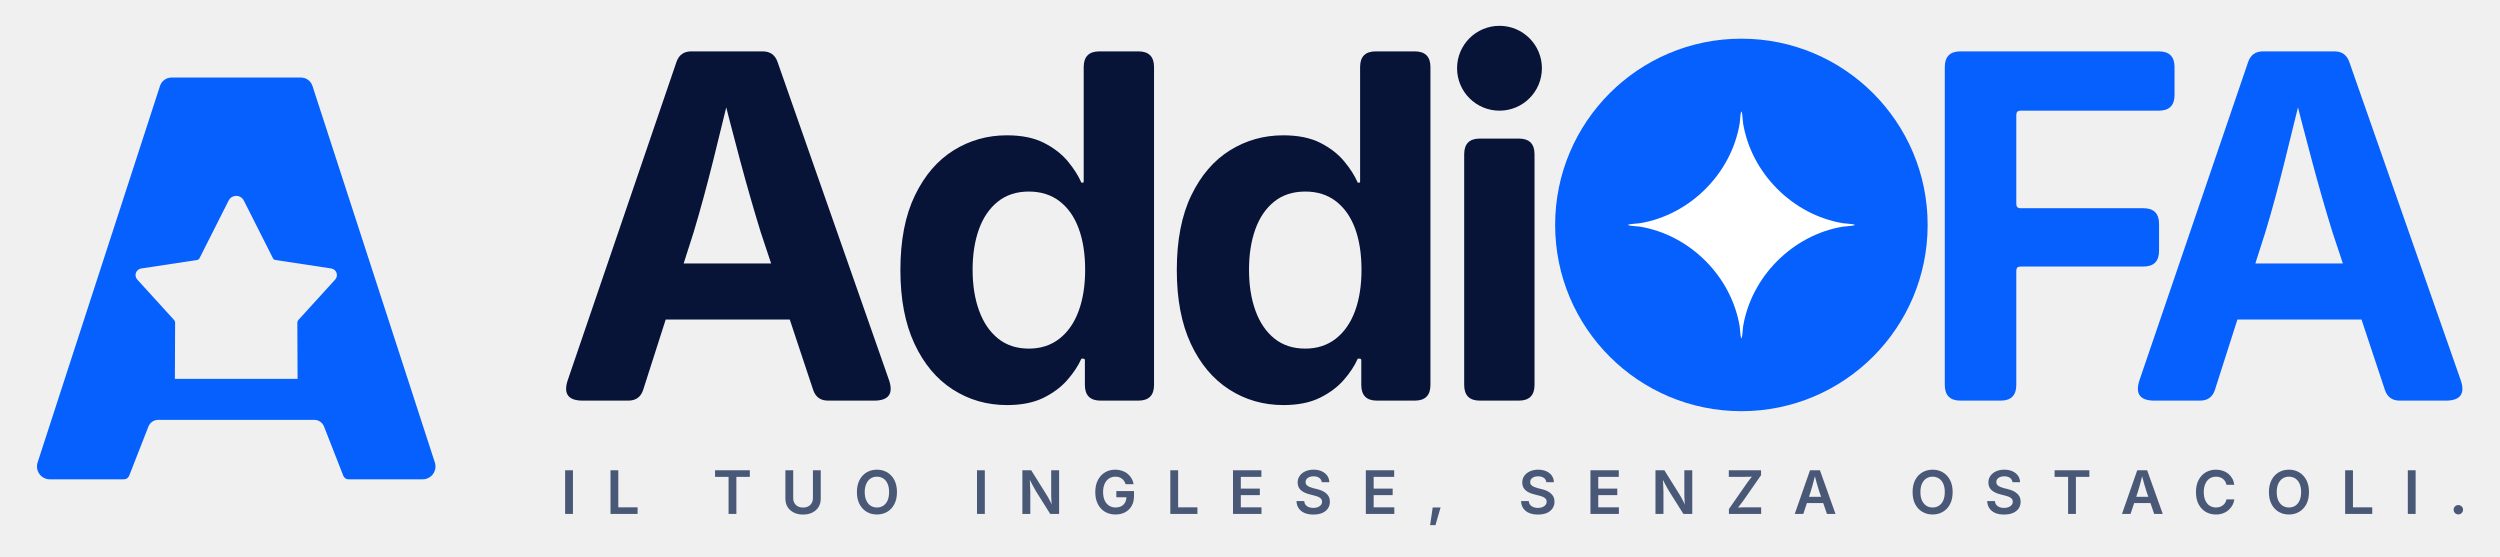
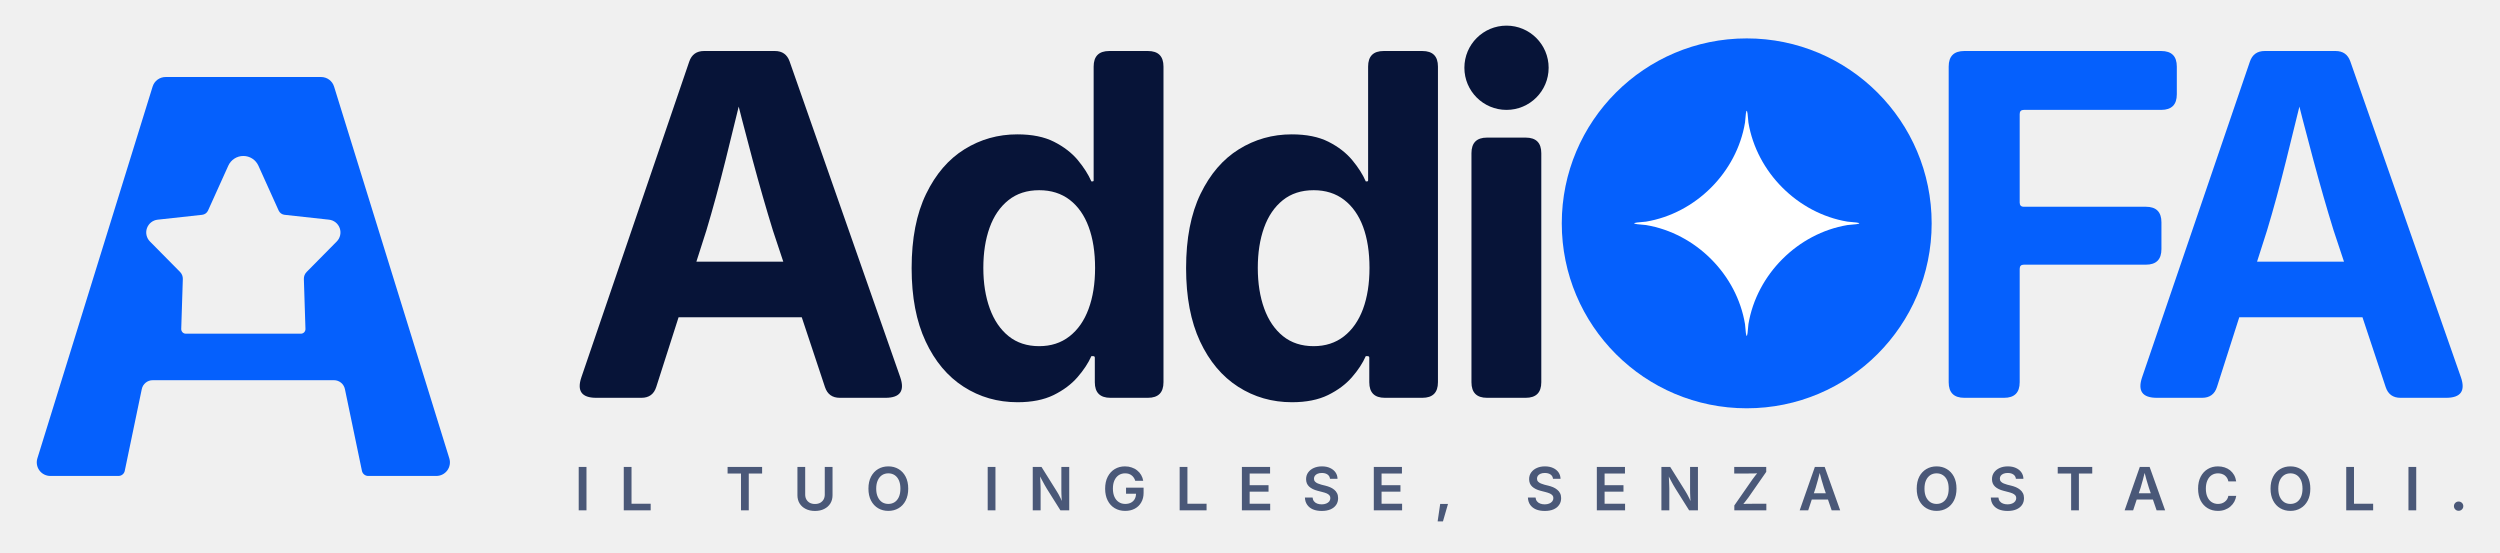
- <svg xmlns="http://www.w3.org/2000/svg" viewBox="0 0 466.71 103.94" width="466.71" height="103.94" role="img" aria-label="AddiOFA lockup orizzontale-piena-tagline">
+ <svg xmlns="http://www.w3.org/2000/svg" viewBox="0 0 470.01 103.94" width="470.01" height="103.94" role="img" aria-label="AddiOFA lockup orizzontale-piena-tagline">
  <g id="lockup-orizzontale-piena-tagline">
    <g transform="translate(6 6)">
-       <g transform="translate(-6.9 4.73) scale(0.75)">
-         <path id="lettera-a" d="M41.03 7.07A3 3 0 0 1 43.88 5L76.12 5A3 3 0 0 1 78.97 7.07L109.44 100.81A3.2 3.2 0 0 1 106.4 105L87.96 105A1.4 1.4 0 0 1 86.65 104.11L81.85 91.85A2.6 2.6 0 0 0 79.43 90.2L40.57 90.2A2.6 2.6 0 0 0 38.15 91.85L33.35 104.11A1.4 1.4 0 0 1 32.04 105L13.6 105A3.2 3.2 0 0 1 10.56 100.81ZM58.11 35.61A2.12 2.12 0 0 1 61.89 35.61L69.14 49.97A0.83 0.83 0 0 0 69.76 50.41L83.66 52.52A1.66 1.66 0 0 1 84.64 55.27L75.5 65.31A1.1 1.1 0 0 0 75.21 66.06L75.27 80L44.73 80L44.79 66.06A1.1 1.1 0 0 0 44.5 65.31L35.36 55.27A1.66 1.66 0 0 1 36.34 52.52L50.24 50.41A0.83 0.83 0 0 0 50.86 49.97Z" fill-rule="evenodd" fill="#0560FD" />
+       <g transform="translate(-5.25 4.73) scale(0.75)">
+         <path id="lettera-a" d="M37.26 7.39A3.4 3.4 0 0 1 40.51 5L79.49 5A3.4 3.4 0 0 1 82.74 7.39L111.63 100.59A3.4 3.4 0 0 1 108.39 105L91.3 105A1.6 1.6 0 0 1 89.73 103.73L85.46 83.23A2.8 2.8 0 0 0 82.72 81L37.28 81A2.8 2.8 0 0 0 34.54 83.23L30.27 103.73A1.6 1.6 0 0 1 28.7 105L11.61 105A3.4 3.4 0 0 1 8.37 100.59ZM56.23 27.22A4.14 4.14 0 0 1 63.77 27.22L68.85 38.47A1.84 1.84 0 0 0 70.32 39.54L81.48 40.76A3.22 3.22 0 0 1 83.41 46.23L75.86 53.87A2.39 2.39 0 0 0 75.17 55.63L75.57 68.15A1.15 1.15 0 0 1 74.42 69.34L45.58 69.34A1.15 1.15 0 0 1 44.43 68.15L44.83 55.63A2.39 2.39 0 0 0 44.14 53.87L36.59 46.23A3.22 3.22 0 0 1 38.52 40.76L49.68 39.54A1.84 1.84 0 0 0 51.15 38.47Z" fill-rule="evenodd" fill="#0560FD" />
      </g>
-       <g transform="translate(98.68 0) scale(1)">
+       <g transform="translate(101.98 0) scale(1)">
        <g id="wordmark" transform="translate(-2.14 3.59)">
          <path id="lettera-a" d="M3.47 61.32L23.74 1.99Q24.42 0 26.52 0L39.84 0Q41.92 0 42.61 1.96L63.4 61.3Q64.76 65.2 60.63 65.2L52.05 65.2Q49.93 65.2 49.26 63.19L39.47 33.74Q37.59 27.66 35.64 20.41Q33.7 13.17 31.55 4.59L34.48 4.59Q32.38 13.22 30.57 20.5Q28.75 27.79 26.96 33.74L17.54 63.16Q16.89 65.2 14.75 65.2L6.25 65.2Q2.14 65.2 3.47 61.32ZM16.06 47.13L16.06 42.54Q16.06 39.6 18.99 39.6L47.92 39.6Q50.85 39.6 50.85 42.54L50.85 47.13Q50.85 50.06 47.92 50.06L18.99 50.06Q16.06 50.06 16.06 47.13Z" fill="#071438" />
          <path id="lettera-d1" d="M85.46 66.03Q79.86 66.03 75.33 63.12Q70.8 60.21 68.18 54.59Q65.55 48.97 65.55 40.83Q65.55 32.47 68.27 26.87Q70.98 21.27 75.49 18.47Q79.99 15.67 85.42 15.67Q89.58 15.67 92.33 17.07Q95.09 18.47 96.8 20.52Q98.5 22.58 99.34 24.51L99.58 24.51Q99.77 24.51 99.77 24.31L99.77 2.93Q99.77 0 102.71 0L109.97 0Q112.9 0 112.9 2.93L112.9 62.27Q112.9 65.2 109.97 65.2L102.93 65.2Q99.99 65.2 99.99 62.27L99.99 57.66Q99.99 57.37 99.7 57.37L99.34 57.37Q98.46 59.34 96.73 61.33Q95 63.32 92.25 64.68Q89.49 66.03 85.46 66.03ZM89.53 55.49Q92.86 55.49 95.22 53.65Q97.59 51.81 98.81 48.51Q100.04 45.2 100.04 40.78Q100.04 36.32 98.83 33.06Q97.63 29.8 95.27 27.98Q92.9 26.17 89.53 26.17Q86.08 26.17 83.74 28.05Q81.39 29.93 80.21 33.21Q79.03 36.5 79.03 40.78Q79.03 45.07 80.24 48.4Q81.44 51.72 83.78 53.61Q86.12 55.49 89.53 55.49Z" fill="#071438" />
          <path id="lettera-d2" d="M137.06 66.03Q131.46 66.03 126.93 63.12Q122.4 60.21 119.77 54.59Q117.15 48.97 117.15 40.83Q117.15 32.47 119.86 26.87Q122.57 21.27 127.08 18.47Q131.59 15.67 137.01 15.67Q141.17 15.67 143.93 17.07Q146.69 18.47 148.39 20.52Q150.1 22.58 150.93 24.51L151.17 24.51Q151.37 24.51 151.37 24.31L151.37 2.93Q151.37 0 154.3 0L161.56 0Q164.5 0 164.5 2.93L164.5 62.27Q164.5 65.2 161.56 65.2L154.52 65.2Q151.59 65.2 151.59 62.27L151.59 57.66Q151.59 57.37 151.29 57.37L150.93 57.37Q150.06 59.34 148.33 61.33Q146.6 63.32 143.84 64.68Q141.08 66.03 137.06 66.03ZM141.13 55.49Q144.45 55.49 146.82 53.65Q149.18 51.81 150.41 48.51Q151.63 45.2 151.63 40.78Q151.63 36.32 150.43 33.06Q149.22 29.8 146.86 27.98Q144.5 26.17 141.13 26.17Q137.67 26.17 135.33 28.05Q132.99 29.93 131.81 33.21Q130.63 36.5 130.63 40.78Q130.63 45.07 131.83 48.4Q133.03 51.72 135.37 53.61Q137.71 55.49 141.13 55.49Z" fill="#071438" />
          <path id="lettera-i" d="M170.8 62.27L170.8 19.21Q170.8 16.28 173.73 16.28L180.99 16.28Q183.93 16.28 183.93 19.21L183.93 62.27Q183.93 65.2 180.99 65.2L173.73 65.2Q170.8 65.2 170.8 62.27ZM169.47 3.15a7.92 7.92 0 1 0 15.84 0a7.92 7.92 0 1 0 -15.84 0Z" fill="#071438" />
          <path id="lettera-f" d="M260.52 62.27L260.52 2.93Q260.52 0 263.46 0L300.47 0Q303.41 0 303.41 2.93L303.41 8.14Q303.41 11.07 300.47 11.07L274.65 11.07Q273.87 11.07 273.87 11.85L273.87 28.49Q273.87 29.28 274.65 29.28L297.59 29.28Q300.52 29.28 300.52 32.21L300.52 37.24Q300.52 40.17 297.59 40.17L274.65 40.17Q273.87 40.17 273.87 40.95L273.87 62.27Q273.87 65.2 270.94 65.2L263.46 65.2Q260.52 65.2 260.52 62.27Z" fill="#0560FD" />
          <path id="lettera-a2" d="M296.89 61.32L317.15 1.99Q317.83 0 319.93 0L333.26 0Q335.34 0 336.03 1.96L356.81 61.3Q358.18 65.2 354.04 65.2L345.46 65.2Q343.35 65.2 342.68 63.19L332.89 33.74Q331 27.66 329.06 20.41Q327.11 13.17 324.97 4.59L327.9 4.59Q325.8 13.22 323.98 20.5Q322.17 27.79 320.37 33.74L310.96 63.16Q310.31 65.2 308.16 65.2L299.66 65.2Q295.56 65.2 296.89 61.32ZM309.47 47.13L309.47 42.54Q309.47 39.6 312.41 39.6L341.33 39.6Q344.26 39.6 344.26 42.54L344.26 47.13Q344.26 50.06 341.33 50.06L312.41 50.06Q309.47 50.06 309.47 47.13Z" fill="#0560FD" />
          <circle id="o-disco" cx="222.55" cy="32.4" r="34.77" fill="#0560FD" />
          <path id="o-stella" d="M222.87 13.45C224.43 22.8 232.15 30.52 241.5 32.08Q245.92 32.4 241.5 32.72C232.15 34.28 224.43 42 222.87 51.35Q222.55 55.77 222.23 51.35C220.68 42 212.96 34.28 203.61 32.72Q199.19 32.4 203.61 32.08C212.96 30.52 220.68 22.8 222.23 13.45Q222.55 9.04 222.87 13.45Z" fill="#FFFFFF" />
        </g>
        <path id="tagline" d="M2.28 81.79V89.94H0.82V81.79ZM9.29 89.94V81.79H10.75V88.71H14.35V89.94ZM28.81 83.02V81.79H35.3V83.02H32.79V89.94H31.33V83.02ZM45.24 90.06Q44.24 90.06 43.5 89.68Q42.76 89.31 42.35 88.65Q41.94 87.98 41.94 87.11V81.79H43.4V86.99Q43.4 87.5 43.62 87.9Q43.85 88.3 44.26 88.53Q44.68 88.75 45.24 88.75Q45.8 88.75 46.22 88.53Q46.63 88.3 46.86 87.9Q47.08 87.5 47.08 86.99V81.79H48.54V87.11Q48.54 87.98 48.13 88.65Q47.72 89.31 46.98 89.68Q46.24 90.06 45.24 90.06ZM59.03 90.05Q57.96 90.05 57.11 89.55Q56.27 89.05 55.78 88.12Q55.29 87.18 55.29 85.87Q55.29 84.55 55.78 83.61Q56.27 82.68 57.11 82.18Q57.96 81.68 59.03 81.68Q60.1 81.68 60.95 82.18Q61.79 82.68 62.28 83.61Q62.77 84.55 62.77 85.87Q62.77 87.18 62.28 88.12Q61.79 89.06 60.95 89.55Q60.1 90.05 59.03 90.05ZM59.03 88.74Q59.7 88.74 60.21 88.41Q60.72 88.08 61.01 87.44Q61.3 86.79 61.3 85.87Q61.3 84.93 61.01 84.29Q60.72 83.65 60.21 83.32Q59.7 82.99 59.03 82.99Q58.37 82.99 57.85 83.32Q57.34 83.66 57.05 84.3Q56.75 84.94 56.75 85.87Q56.75 86.79 57.05 87.43Q57.34 88.07 57.85 88.41Q58.37 88.74 59.03 88.74ZM79.17 81.79V89.94H77.71V81.79ZM86.18 89.94V81.79H87.83L90.64 86.28Q90.82 86.56 91.02 86.91Q91.21 87.26 91.43 87.7Q91.64 88.13 91.85 88.66H91.68Q91.64 88.21 91.61 87.72Q91.58 87.24 91.57 86.8Q91.56 86.37 91.56 86.07V81.79H93.04V89.94H91.38L88.84 85.9Q88.6 85.51 88.39 85.13Q88.17 84.75 87.93 84.28Q87.68 83.8 87.33 83.13H87.54Q87.57 83.73 87.6 84.26Q87.62 84.79 87.64 85.21Q87.66 85.63 87.66 85.89V89.94ZM103.56 90.05Q102.44 90.05 101.59 89.54Q100.74 89.03 100.27 88.1Q99.79 87.16 99.79 85.88Q99.79 84.56 100.28 83.62Q100.77 82.68 101.61 82.18Q102.45 81.68 103.52 81.68Q104.19 81.68 104.77 81.88Q105.36 82.07 105.81 82.44Q106.27 82.8 106.56 83.3Q106.85 83.8 106.95 84.39H105.45Q105.36 84.07 105.18 83.81Q105.01 83.55 104.77 83.37Q104.53 83.18 104.22 83.08Q103.91 82.99 103.54 82.99Q102.88 82.99 102.36 83.32Q101.85 83.66 101.55 84.29Q101.25 84.93 101.25 85.86Q101.25 86.78 101.55 87.43Q101.85 88.07 102.37 88.4Q102.88 88.74 103.57 88.74Q104.19 88.74 104.65 88.5Q105.1 88.26 105.35 87.82Q105.6 87.37 105.6 86.77L105.94 86.83H103.72V85.68H107.02V86.66Q107.02 87.7 106.57 88.46Q106.13 89.23 105.35 89.64Q104.57 90.05 103.56 90.05ZM113.8 89.94V81.79H115.26V88.71H118.86V89.94ZM125.5 89.94V81.79H130.8V83.02H126.96V85.22H130.51V86.43H126.96V88.71H130.82V89.94ZM140.51 90.06Q139.56 90.06 138.87 89.77Q138.17 89.47 137.78 88.91Q137.38 88.35 137.35 87.54H138.79Q138.83 87.97 139.06 88.25Q139.28 88.54 139.66 88.68Q140.04 88.82 140.5 88.82Q140.98 88.82 141.35 88.67Q141.72 88.52 141.93 88.26Q142.13 87.99 142.13 87.64Q142.13 87.32 141.95 87.12Q141.77 86.91 141.44 86.76Q141.11 86.62 140.66 86.51L139.74 86.27Q138.72 86.01 138.14 85.48Q137.57 84.95 137.57 84.08Q137.57 83.36 137.96 82.82Q138.35 82.28 139.02 81.98Q139.7 81.68 140.55 81.68Q141.42 81.68 142.07 81.98Q142.73 82.28 143.1 82.81Q143.47 83.34 143.48 84.02H142.07Q142.01 83.5 141.6 83.21Q141.19 82.92 140.53 82.92Q140.07 82.92 139.74 83.06Q139.41 83.2 139.23 83.44Q139.05 83.68 139.05 83.99Q139.05 84.33 139.26 84.55Q139.47 84.77 139.79 84.9Q140.11 85.03 140.44 85.12L141.2 85.31Q141.65 85.42 142.08 85.6Q142.51 85.78 142.85 86.06Q143.19 86.33 143.39 86.73Q143.59 87.12 143.59 87.65Q143.59 88.37 143.23 88.91Q142.86 89.46 142.17 89.76Q141.48 90.06 140.51 90.06ZM150.3 89.94V81.79H155.59V83.02H151.76V85.22H155.31V86.43H151.76V88.71H155.62V89.94ZM162.3 92.03 162.78 88.74H164.25L163.3 92.03ZM182.44 90.06Q181.49 90.06 180.79 89.77Q180.1 89.47 179.7 88.91Q179.31 88.35 179.27 87.54H180.71Q180.75 87.97 180.98 88.25Q181.21 88.54 181.59 88.68Q181.97 88.82 182.42 88.82Q182.91 88.82 183.28 88.67Q183.64 88.52 183.85 88.26Q184.06 87.99 184.06 87.64Q184.06 87.32 183.88 87.12Q183.69 86.91 183.36 86.76Q183.03 86.62 182.59 86.51L181.66 86.27Q180.64 86.01 180.07 85.48Q179.5 84.95 179.5 84.08Q179.5 83.36 179.89 82.82Q180.28 82.28 180.95 81.98Q181.62 81.68 182.47 81.68Q183.34 81.68 184 81.98Q184.66 82.28 185.03 82.81Q185.39 83.34 185.41 84.02H183.99Q183.94 83.5 183.53 83.21Q183.11 82.92 182.45 82.92Q181.99 82.92 181.66 83.06Q181.33 83.2 181.15 83.44Q180.98 83.68 180.98 83.99Q180.98 84.33 181.19 84.55Q181.4 84.77 181.72 84.9Q182.04 85.03 182.36 85.12L183.12 85.31Q183.58 85.42 184.01 85.6Q184.43 85.78 184.77 86.06Q185.12 86.33 185.32 86.73Q185.52 87.12 185.52 87.65Q185.52 88.37 185.15 88.91Q184.79 89.46 184.1 89.76Q183.41 90.06 182.44 90.06ZM192.23 89.94V81.79H197.52V83.02H193.69V85.22H197.24V86.43H193.69V88.71H197.54V89.94ZM204.37 89.94V81.79H206.03L208.84 86.28Q209.02 86.56 209.21 86.91Q209.41 87.26 209.62 87.7Q209.84 88.13 210.05 88.66H209.88Q209.84 88.21 209.81 87.72Q209.78 87.24 209.77 86.8Q209.76 86.37 209.76 86.07V81.79H211.24V89.94H209.58L207.04 85.9Q206.8 85.51 206.58 85.13Q206.37 84.75 206.12 84.28Q205.88 83.8 205.53 83.13H205.74Q205.77 83.73 205.8 84.26Q205.82 84.79 205.84 85.21Q205.86 85.63 205.86 85.89V89.94ZM218.08 89.94V89.03L221.5 84.11Q221.78 83.7 222.12 83.29Q222.46 82.88 222.8 82.48L222.92 82.96Q222.39 83 221.85 83.01Q221.32 83.02 220.78 83.02H218.06V81.79H224.08V82.71L220.72 87.54Q220.42 87.97 220.06 88.4Q219.71 88.82 219.36 89.24L219.24 88.77Q219.79 88.72 220.33 88.72Q220.88 88.71 221.43 88.71H224.1V89.94ZM230.37 89.94 233.22 81.79H235.07L237.98 89.94H236.38L234.93 85.71Q234.71 85.05 234.48 84.22Q234.25 83.39 233.98 82.34H234.28Q234.01 83.4 233.79 84.24Q233.57 85.07 233.37 85.71L231.97 89.94ZM232.03 87.92V86.74H236.32V87.92ZM256.11 90.05Q255.04 90.05 254.19 89.55Q253.34 89.05 252.85 88.12Q252.37 87.18 252.37 85.87Q252.37 84.55 252.85 83.61Q253.34 82.68 254.19 82.18Q255.04 81.68 256.11 81.68Q257.18 81.68 258.02 82.18Q258.87 82.68 259.36 83.61Q259.85 84.55 259.85 85.87Q259.85 87.18 259.36 88.12Q258.87 89.06 258.02 89.55Q257.18 90.05 256.11 90.05ZM256.11 88.74Q256.77 88.74 257.28 88.41Q257.8 88.08 258.09 87.44Q258.38 86.79 258.38 85.87Q258.38 84.93 258.09 84.29Q257.8 83.65 257.28 83.32Q256.77 82.99 256.11 82.99Q255.44 82.99 254.93 83.32Q254.42 83.66 254.12 84.3Q253.83 84.94 253.83 85.87Q253.83 86.79 254.12 87.43Q254.42 88.07 254.93 88.41Q255.44 88.74 256.11 88.74ZM269.46 90.06Q268.51 90.06 267.81 89.77Q267.12 89.47 266.72 88.91Q266.33 88.35 266.3 87.54H267.73Q267.77 87.97 268 88.25Q268.23 88.54 268.61 88.68Q268.99 88.82 269.45 88.82Q269.93 88.82 270.3 88.67Q270.67 88.52 270.87 88.26Q271.08 87.99 271.08 87.64Q271.08 87.32 270.9 87.12Q270.71 86.91 270.38 86.76Q270.05 86.62 269.61 86.51L268.69 86.27Q267.66 86.01 267.09 85.48Q266.52 84.95 266.52 84.08Q266.52 83.36 266.91 82.82Q267.3 82.28 267.97 81.98Q268.64 81.68 269.5 81.68Q270.36 81.68 271.02 81.98Q271.68 82.28 272.05 82.81Q272.42 83.34 272.43 84.02H271.02Q270.96 83.5 270.55 83.21Q270.14 82.92 269.47 82.92Q269.01 82.92 268.68 83.06Q268.35 83.2 268.17 83.44Q268 83.68 268 83.99Q268 84.33 268.21 84.55Q268.42 84.77 268.74 84.9Q269.06 85.03 269.39 85.12L270.15 85.31Q270.6 85.42 271.03 85.6Q271.45 85.78 271.79 86.06Q272.14 86.33 272.34 86.73Q272.54 87.12 272.54 87.65Q272.54 88.37 272.18 88.91Q271.81 89.46 271.12 89.76Q270.43 90.06 269.46 90.06ZM278.88 83.02V81.79H285.37V83.02H282.86V89.94H281.4V83.02ZM291.46 89.94 294.31 81.79H296.16L299.07 89.94H297.47L296.02 85.71Q295.8 85.05 295.57 84.22Q295.34 83.39 295.07 82.34H295.37Q295.1 83.4 294.88 84.24Q294.66 85.07 294.46 85.71L293.06 89.94ZM293.12 87.92V86.74H297.41V87.92ZM309 90.05Q307.92 90.05 307.08 89.55Q306.24 89.05 305.75 88.12Q305.27 87.18 305.27 85.87Q305.27 84.55 305.76 83.61Q306.25 82.68 307.09 82.18Q307.94 81.68 309 81.68Q309.66 81.68 310.25 81.87Q310.83 82.06 311.29 82.42Q311.74 82.79 312.04 83.31Q312.33 83.84 312.43 84.5H310.96Q310.89 84.14 310.72 83.86Q310.54 83.58 310.29 83.38Q310.03 83.19 309.71 83.09Q309.38 82.99 309.02 82.99Q308.35 82.99 307.83 83.32Q307.32 83.66 307.03 84.3Q306.73 84.95 306.73 85.87Q306.73 86.81 307.03 87.44Q307.32 88.08 307.84 88.41Q308.36 88.74 309.01 88.74Q309.38 88.74 309.7 88.64Q310.02 88.54 310.28 88.34Q310.54 88.15 310.72 87.87Q310.89 87.59 310.96 87.23H312.44Q312.35 87.81 312.08 88.32Q311.8 88.83 311.35 89.22Q310.91 89.61 310.31 89.83Q309.72 90.05 309 90.05ZM322.63 90.05Q321.56 90.05 320.71 89.55Q319.86 89.05 319.38 88.12Q318.89 87.18 318.89 85.87Q318.89 84.55 319.38 83.61Q319.86 82.68 320.71 82.18Q321.56 81.68 322.63 81.68Q323.7 81.68 324.54 82.18Q325.39 82.68 325.88 83.61Q326.37 84.55 326.37 85.87Q326.37 87.18 325.88 88.12Q325.39 89.06 324.54 89.55Q323.7 90.05 322.63 90.05ZM322.63 88.74Q323.29 88.74 323.81 88.41Q324.32 88.08 324.61 87.44Q324.9 86.79 324.9 85.87Q324.9 84.93 324.61 84.29Q324.32 83.65 323.81 83.32Q323.29 82.99 322.63 82.99Q321.96 82.99 321.45 83.32Q320.94 83.66 320.64 84.3Q320.35 84.94 320.35 85.87Q320.35 86.79 320.64 87.43Q320.94 88.07 321.45 88.41Q321.96 88.74 322.63 88.74ZM333.12 89.94V81.79H334.58V88.71H338.18V89.94ZM346.28 81.79V89.94H344.82V81.79ZM354.25 90.03Q353.88 90.03 353.63 89.78Q353.37 89.53 353.37 89.16Q353.37 88.79 353.63 88.54Q353.88 88.29 354.25 88.29Q354.62 88.29 354.87 88.54Q355.13 88.79 355.13 89.16Q355.13 89.53 354.87 89.78Q354.62 90.03 354.25 90.03Z" fill="#4A5878" />
      </g>
    </g>
  </g>
</svg>
